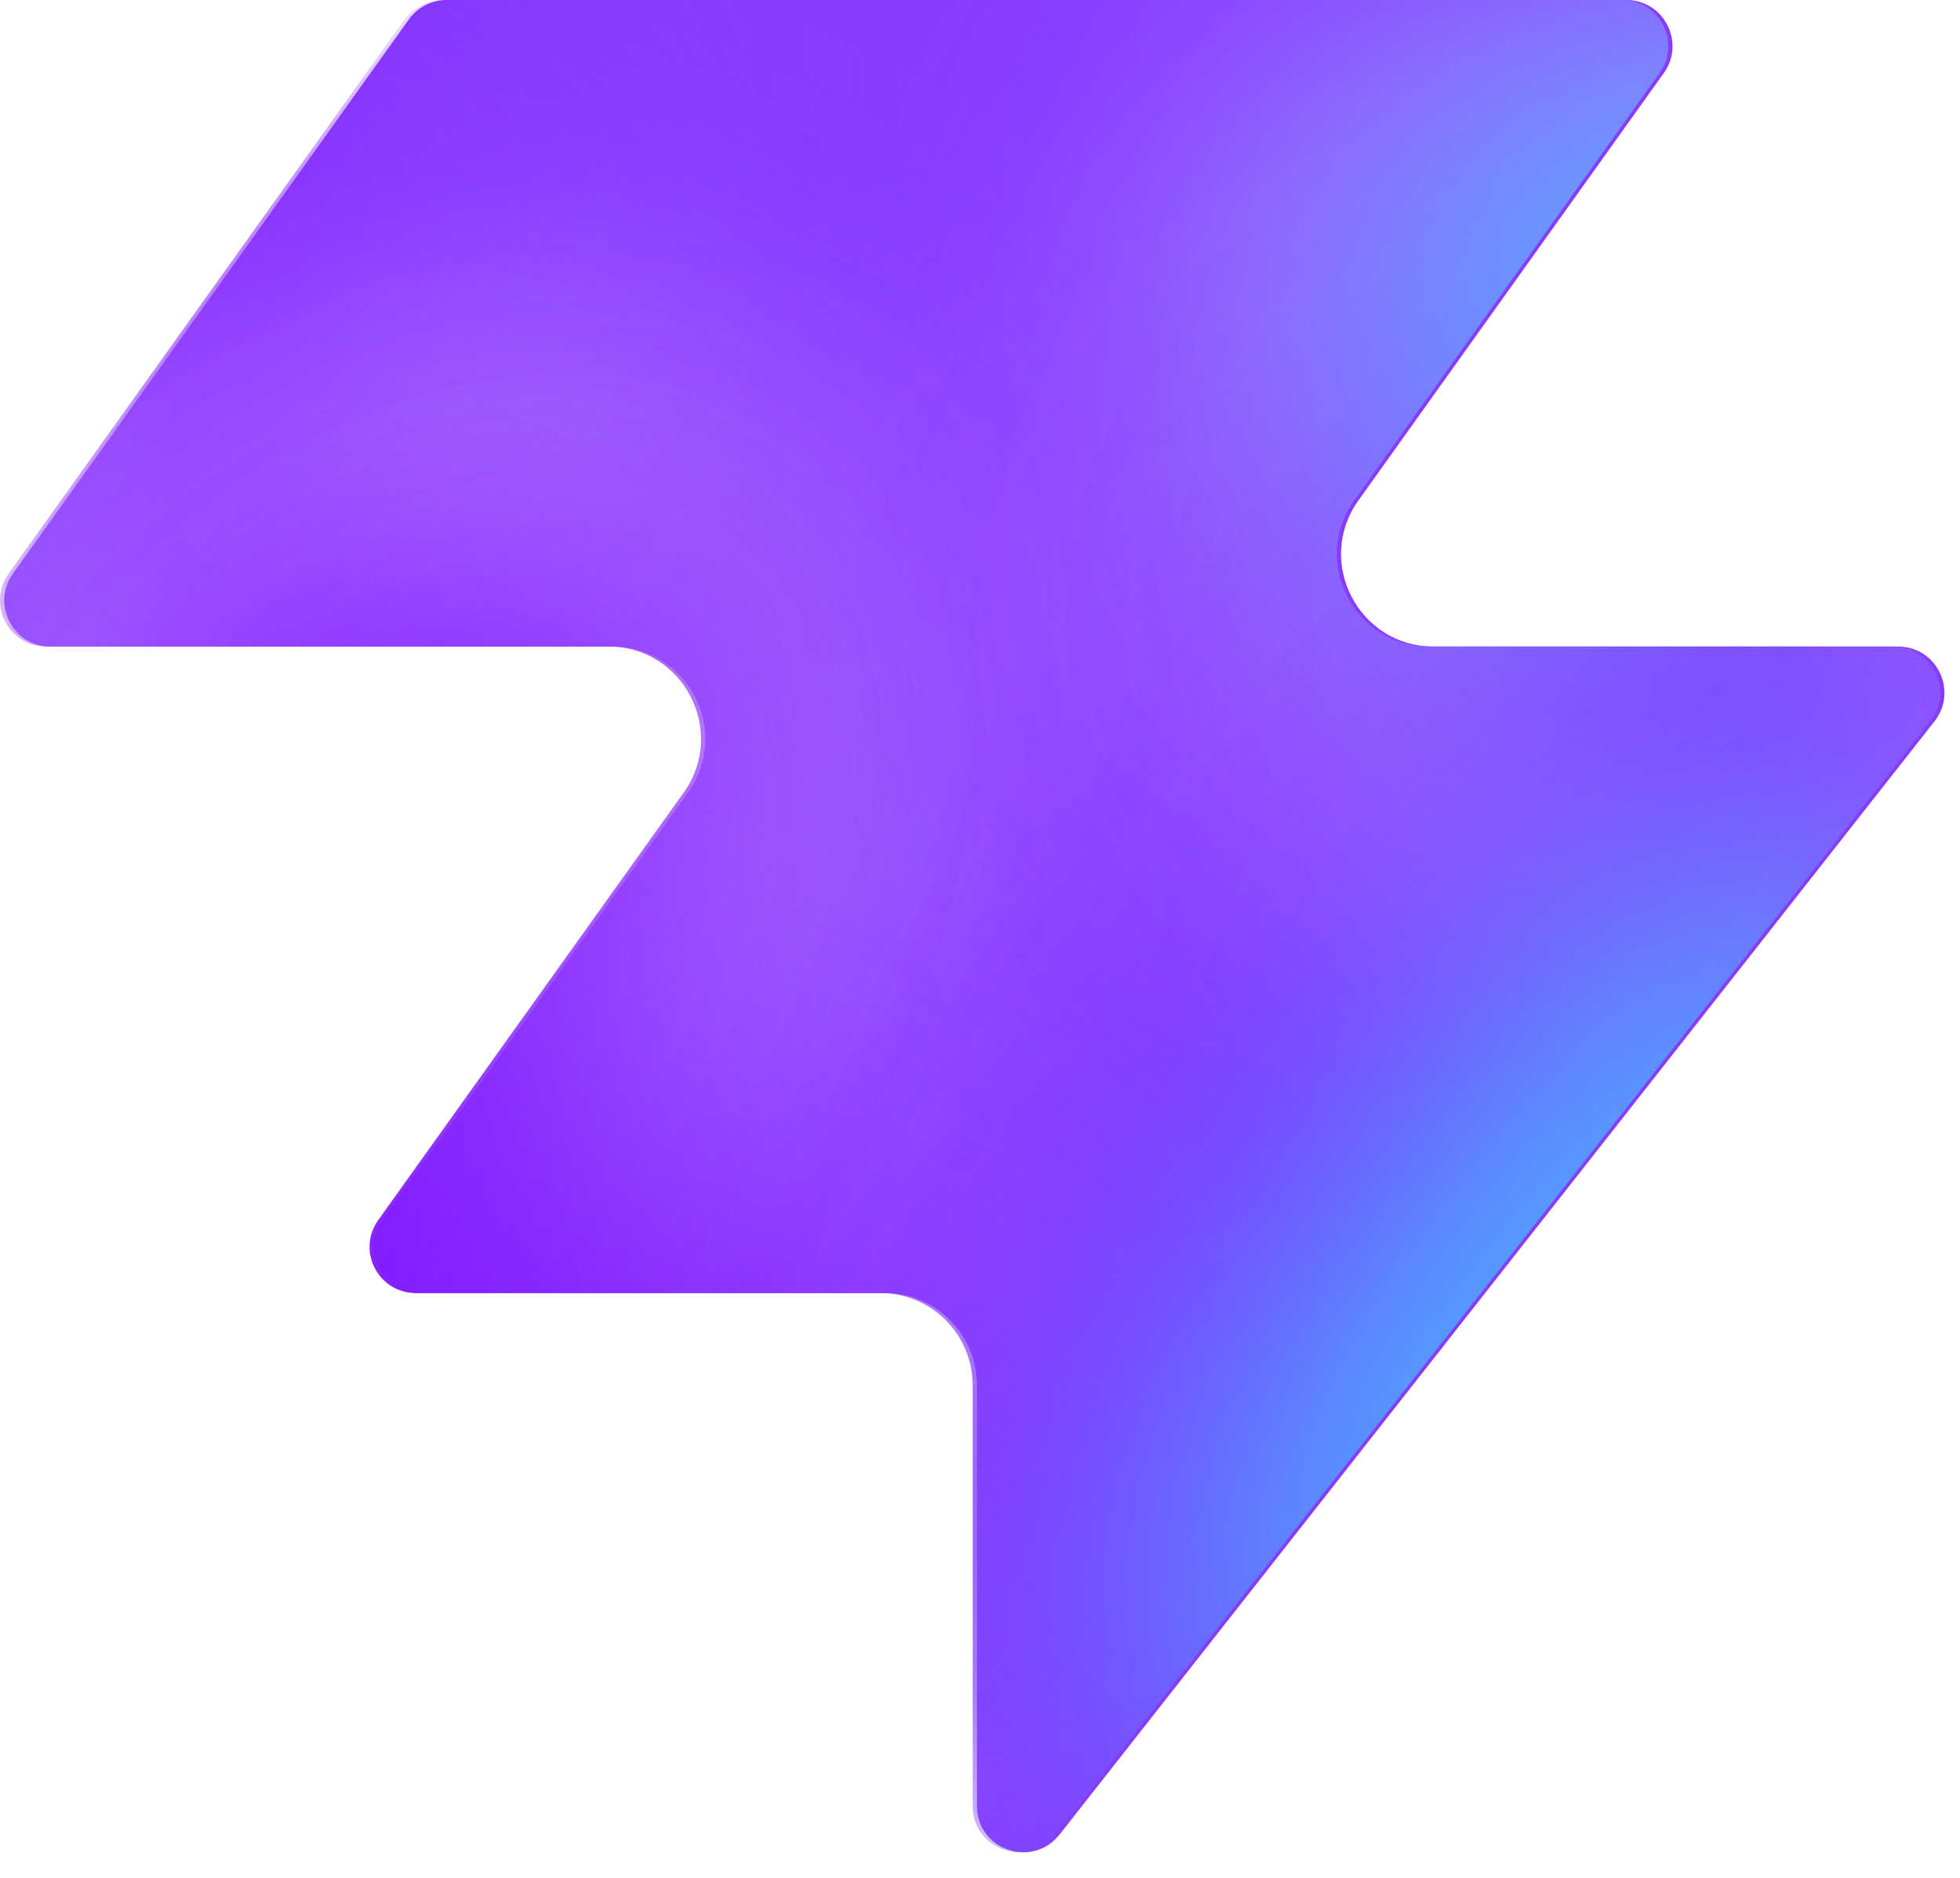
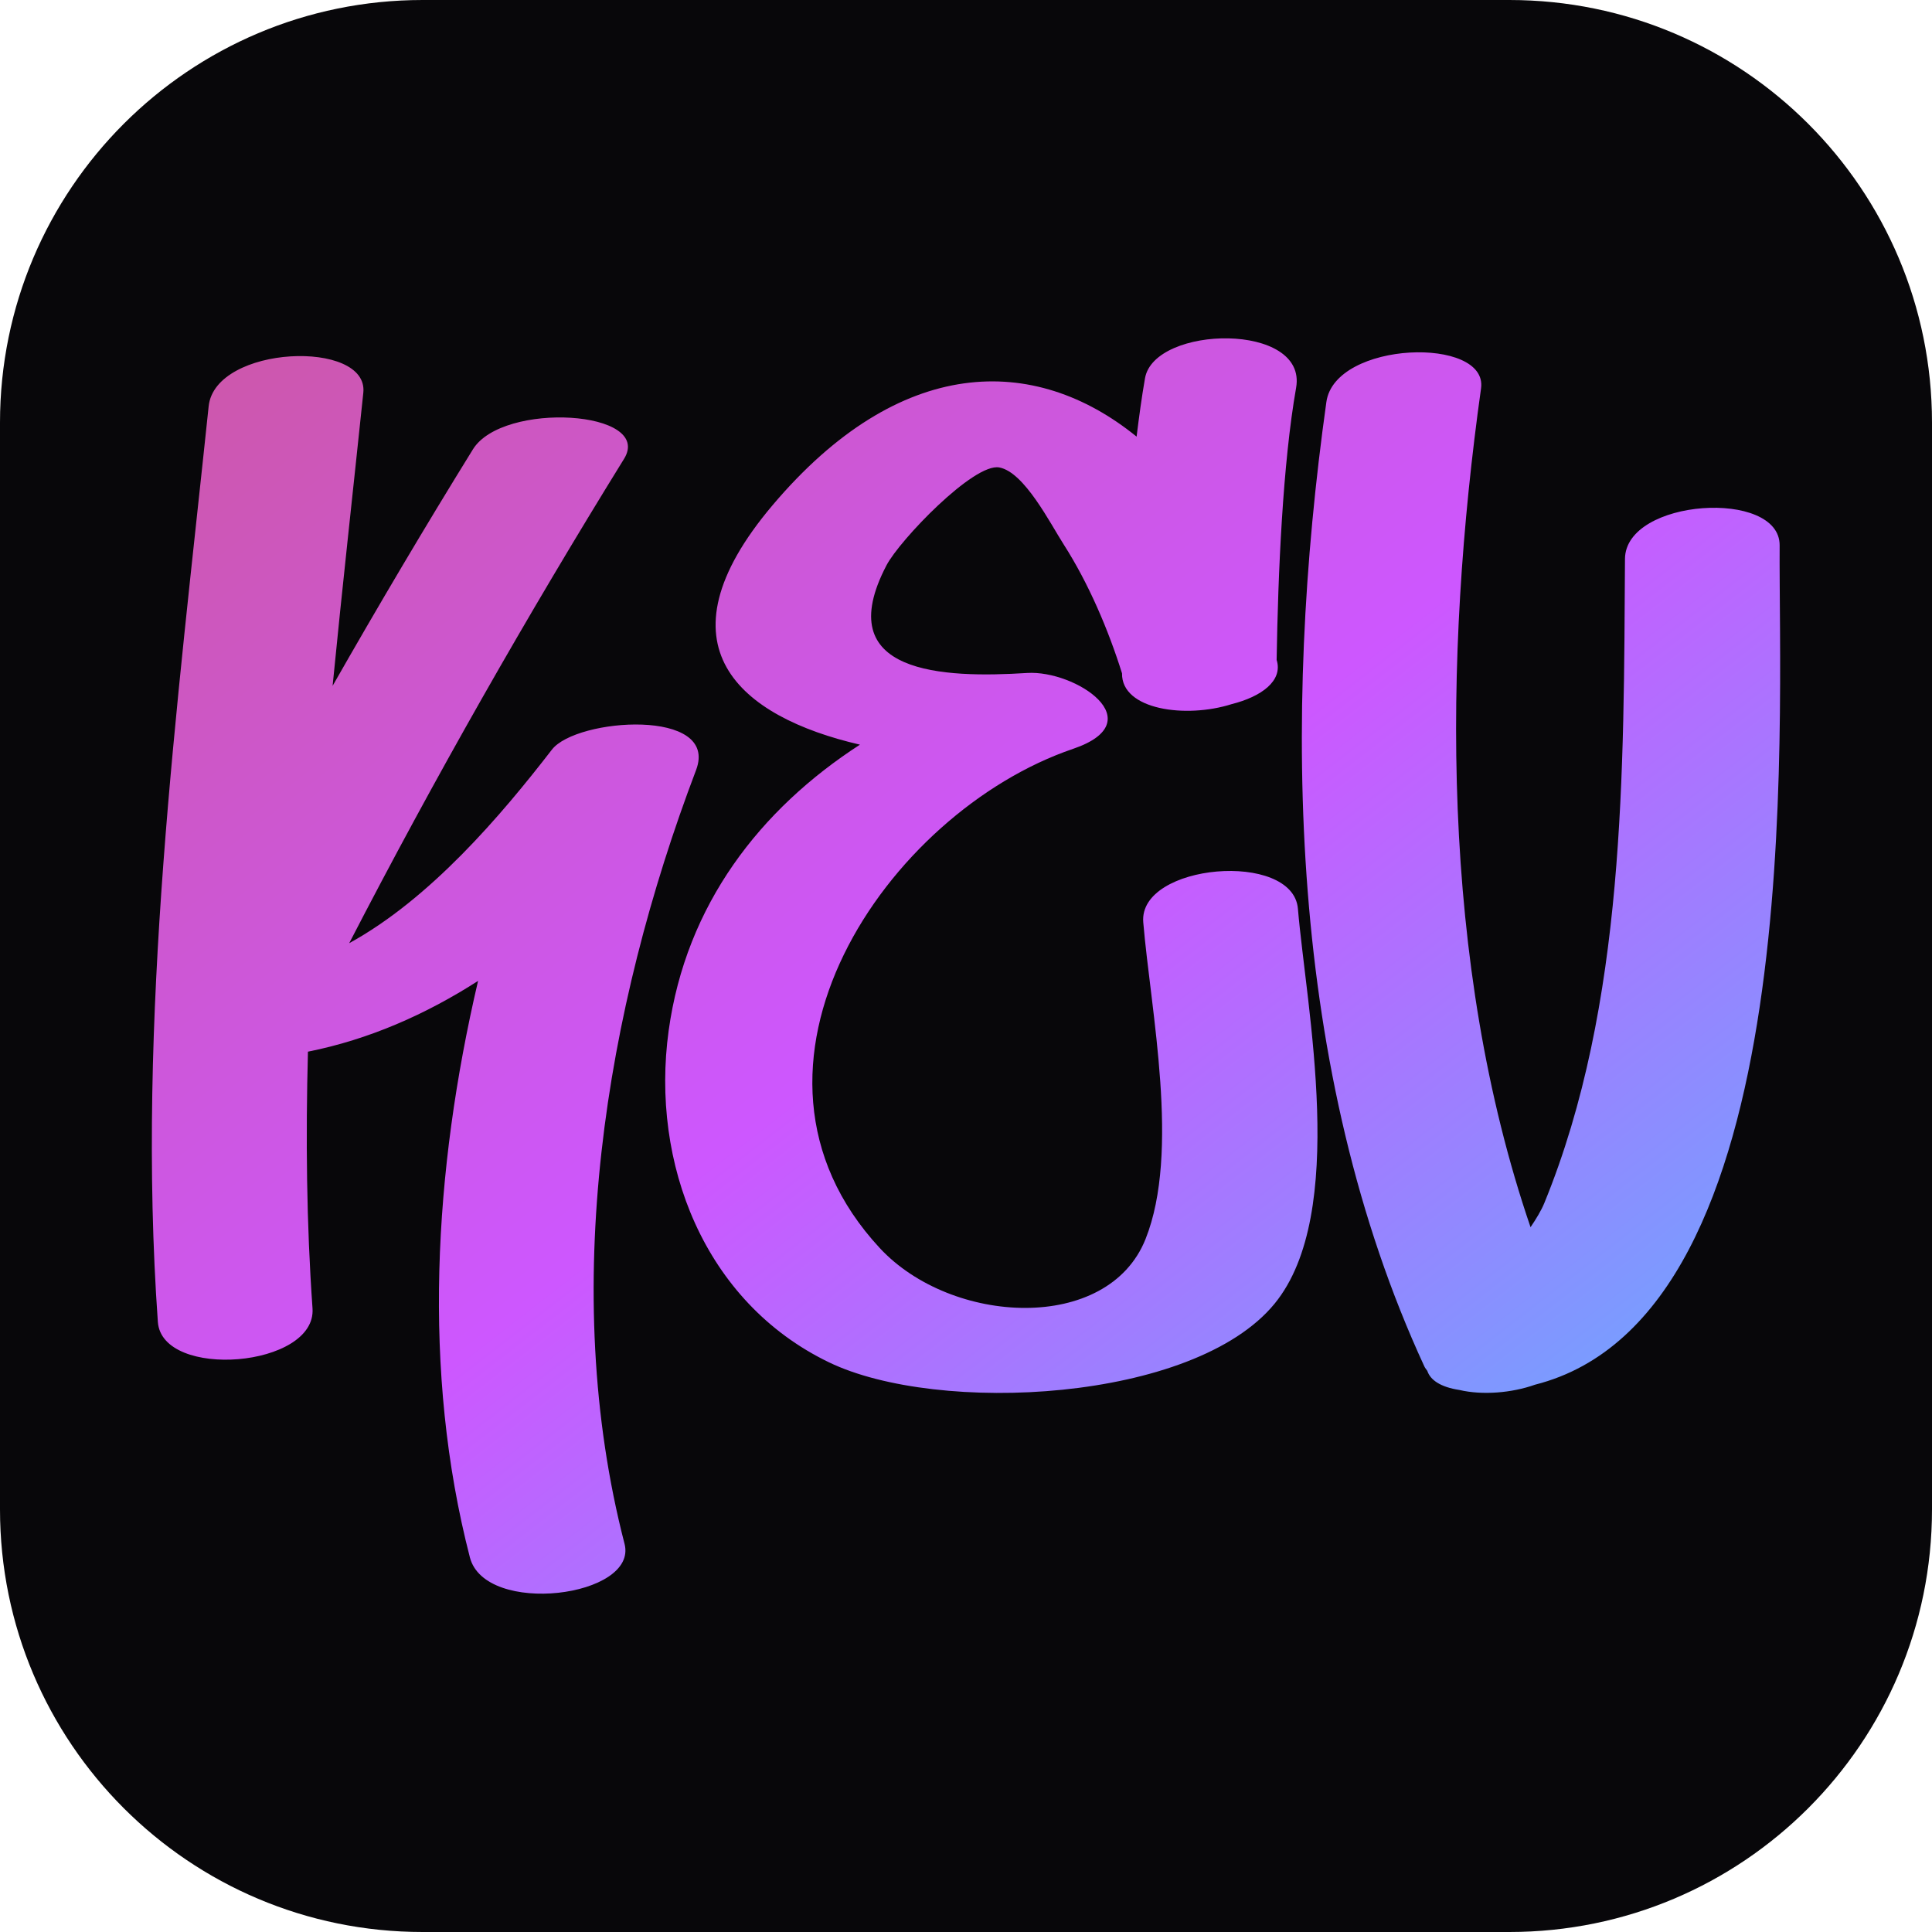
- <svg xmlns="http://www.w3.org/2000/svg" width="48" height="46" fill="none" viewBox="0 0 48 46">
-   <path fill="#863bff" d="M25.946 44.938c-.664.845-2.021.375-2.021-.698V33.937a2.26 2.26 0 0 0-2.262-2.262H10.287c-.92 0-1.456-1.04-.92-1.788l7.48-10.471c1.07-1.497 0-3.578-1.842-3.578H1.237c-.92 0-1.456-1.04-.92-1.788L10.013.474c.214-.297.556-.474.92-.474h28.894c.92 0 1.456 1.04.92 1.788l-7.48 10.471c-1.07 1.498 0 3.579 1.842 3.579h11.377c.943 0 1.473 1.088.89 1.83L25.947 44.94z" style="fill:#863bff;fill:color(display-p3 .525 .23 1);fill-opacity:1" />
-   <mask id="a" width="48" height="46" x="0" y="0" maskUnits="userSpaceOnUse" style="mask-type:alpha">
-     <path fill="#000" d="M25.842 44.938c-.664.844-2.021.375-2.021-.698V33.937a2.26 2.26 0 0 0-2.262-2.262H10.183c-.92 0-1.456-1.04-.92-1.788l7.48-10.471c1.07-1.498 0-3.579-1.842-3.579H1.133c-.92 0-1.456-1.04-.92-1.787L9.91.473c.214-.297.556-.474.92-.474h28.894c.92 0 1.456 1.04.92 1.788l-7.48 10.471c-1.07 1.498 0 3.578 1.842 3.578h11.377c.943 0 1.473 1.088.89 1.832L25.843 44.94z" style="fill:#000;fill-opacity:1" />
-   </mask>
-   <g mask="url(#a)">
-     <g filter="url(#b)">
-       <ellipse cx="5.508" cy="14.704" fill="#ede6ff" rx="5.508" ry="14.704" style="fill:#ede6ff;fill:color(display-p3 .927 .903 1);fill-opacity:1" transform="matrix(.00324 1 1 -.00324 -4.47 31.516)" />
-     </g>
-     <g filter="url(#c)">
-       <ellipse cx="10.399" cy="29.851" fill="#ede6ff" rx="10.399" ry="29.851" style="fill:#ede6ff;fill:color(display-p3 .927 .903 1);fill-opacity:1" transform="matrix(.00324 1 1 -.00324 -39.328 7.883)" />
-     </g>
-     <g filter="url(#d)">
-       <ellipse cx="5.508" cy="30.487" fill="#7e14ff" rx="5.508" ry="30.487" style="fill:#7e14ff;fill:color(display-p3 .492 .077 1);fill-opacity:1" transform="rotate(89.814 -25.913 -14.639)scale(1 -1)" />
-     </g>
-     <g filter="url(#e)">
-       <ellipse cx="5.508" cy="30.599" fill="#7e14ff" rx="5.508" ry="30.599" style="fill:#7e14ff;fill:color(display-p3 .492 .077 1);fill-opacity:1" transform="rotate(89.814 -32.644 -3.334)scale(1 -1)" />
-     </g>
-     <g filter="url(#f)">
-       <ellipse cx="5.508" cy="30.599" fill="#7e14ff" rx="5.508" ry="30.599" style="fill:#7e14ff;fill:color(display-p3 .492 .077 1);fill-opacity:1" transform="matrix(.00324 1 1 -.00324 -34.34 30.47)" />
-     </g>
-     <g filter="url(#g)">
-       <ellipse cx="14.072" cy="22.078" fill="#ede6ff" rx="14.072" ry="22.078" style="fill:#ede6ff;fill:color(display-p3 .927 .903 1);fill-opacity:1" transform="rotate(93.35 24.506 48.493)scale(-1 1)" />
-     </g>
-     <g filter="url(#h)">
-       <ellipse cx="3.47" cy="21.501" fill="#7e14ff" rx="3.47" ry="21.501" style="fill:#7e14ff;fill:color(display-p3 .492 .077 1);fill-opacity:1" transform="rotate(89.009 28.708 47.59)scale(-1 1)" />
-     </g>
-     <g filter="url(#i)">
-       <ellipse cx="3.47" cy="21.501" fill="#7e14ff" rx="3.47" ry="21.501" style="fill:#7e14ff;fill:color(display-p3 .492 .077 1);fill-opacity:1" transform="rotate(89.009 28.708 47.59)scale(-1 1)" />
-     </g>
-     <g filter="url(#j)">
-       <ellipse cx=".387" cy="8.972" fill="#7e14ff" rx="4.407" ry="29.108" style="fill:#7e14ff;fill:color(display-p3 .492 .077 1);fill-opacity:1" transform="rotate(39.51 .387 8.972)" />
-     </g>
-     <g filter="url(#k)">
-       <ellipse cx="47.523" cy="-6.092" fill="#7e14ff" rx="4.407" ry="29.108" style="fill:#7e14ff;fill:color(display-p3 .492 .077 1);fill-opacity:1" transform="rotate(37.892 47.523 -6.092)" />
-     </g>
-     <g filter="url(#l)">
-       <ellipse cx="41.412" cy="6.333" fill="#47bfff" rx="5.971" ry="9.665" style="fill:#47bfff;fill:color(display-p3 .28 .748 1);fill-opacity:1" transform="rotate(37.892 41.412 6.333)" />
-     </g>
-     <g filter="url(#m)">
-       <ellipse cx="-1.879" cy="38.332" fill="#7e14ff" rx="4.407" ry="29.108" style="fill:#7e14ff;fill:color(display-p3 .492 .077 1);fill-opacity:1" transform="rotate(37.892 -1.88 38.332)" />
-     </g>
-     <g filter="url(#n)">
-       <ellipse cx="-1.879" cy="38.332" fill="#7e14ff" rx="4.407" ry="29.108" style="fill:#7e14ff;fill:color(display-p3 .492 .077 1);fill-opacity:1" transform="rotate(37.892 -1.88 38.332)" />
-     </g>
-     <g filter="url(#o)">
-       <ellipse cx="35.651" cy="29.907" fill="#7e14ff" rx="4.407" ry="29.108" style="fill:#7e14ff;fill:color(display-p3 .492 .077 1);fill-opacity:1" transform="rotate(37.892 35.651 29.907)" />
-     </g>
-     <g filter="url(#p)">
-       <ellipse cx="38.418" cy="32.4" fill="#47bfff" rx="5.971" ry="15.297" style="fill:#47bfff;fill:color(display-p3 .28 .748 1);fill-opacity:1" transform="rotate(37.892 38.418 32.4)" />
-     </g>
-   </g>
+ <svg xmlns="http://www.w3.org/2000/svg" viewBox="0 0 64 64">
  <defs>
-     <filter id="b" width="60.045" height="41.654" x="-19.77" y="16.149" color-interpolation-filters="sRGB" filterUnits="userSpaceOnUse">
-       <feFlood flood-opacity="0" result="BackgroundImageFix" />
-       <feBlend in="SourceGraphic" in2="BackgroundImageFix" result="shape" />
-       <feGaussianBlur result="effect1_foregroundBlur_2002_17158" stdDeviation="7.659" />
-     </filter>
-     <filter id="c" width="90.34" height="51.437" x="-54.613" y="-7.533" color-interpolation-filters="sRGB" filterUnits="userSpaceOnUse">
-       <feFlood flood-opacity="0" result="BackgroundImageFix" />
-       <feBlend in="SourceGraphic" in2="BackgroundImageFix" result="shape" />
-       <feGaussianBlur result="effect1_foregroundBlur_2002_17158" stdDeviation="7.659" />
-     </filter>
-     <filter id="d" width="79.355" height="29.4" x="-49.64" y="2.03" color-interpolation-filters="sRGB" filterUnits="userSpaceOnUse">
-       <feFlood flood-opacity="0" result="BackgroundImageFix" />
-       <feBlend in="SourceGraphic" in2="BackgroundImageFix" result="shape" />
-       <feGaussianBlur result="effect1_foregroundBlur_2002_17158" stdDeviation="4.596" />
-     </filter>
-     <filter id="e" width="79.579" height="29.4" x="-45.045" y="20.029" color-interpolation-filters="sRGB" filterUnits="userSpaceOnUse">
-       <feFlood flood-opacity="0" result="BackgroundImageFix" />
-       <feBlend in="SourceGraphic" in2="BackgroundImageFix" result="shape" />
-       <feGaussianBlur result="effect1_foregroundBlur_2002_17158" stdDeviation="4.596" />
-     </filter>
-     <filter id="f" width="79.579" height="29.4" x="-43.513" y="21.178" color-interpolation-filters="sRGB" filterUnits="userSpaceOnUse">
-       <feFlood flood-opacity="0" result="BackgroundImageFix" />
-       <feBlend in="SourceGraphic" in2="BackgroundImageFix" result="shape" />
-       <feGaussianBlur result="effect1_foregroundBlur_2002_17158" stdDeviation="4.596" />
-     </filter>
-     <filter id="g" width="74.749" height="58.852" x="15.756" y="-17.901" color-interpolation-filters="sRGB" filterUnits="userSpaceOnUse">
-       <feFlood flood-opacity="0" result="BackgroundImageFix" />
-       <feBlend in="SourceGraphic" in2="BackgroundImageFix" result="shape" />
-       <feGaussianBlur result="effect1_foregroundBlur_2002_17158" stdDeviation="7.659" />
-     </filter>
-     <filter id="h" width="61.377" height="25.362" x="23.548" y="2.284" color-interpolation-filters="sRGB" filterUnits="userSpaceOnUse">
-       <feFlood flood-opacity="0" result="BackgroundImageFix" />
-       <feBlend in="SourceGraphic" in2="BackgroundImageFix" result="shape" />
-       <feGaussianBlur result="effect1_foregroundBlur_2002_17158" stdDeviation="4.596" />
-     </filter>
-     <filter id="i" width="61.377" height="25.362" x="23.548" y="2.284" color-interpolation-filters="sRGB" filterUnits="userSpaceOnUse">
-       <feFlood flood-opacity="0" result="BackgroundImageFix" />
-       <feBlend in="SourceGraphic" in2="BackgroundImageFix" result="shape" />
-       <feGaussianBlur result="effect1_foregroundBlur_2002_17158" stdDeviation="4.596" />
-     </filter>
-     <filter id="j" width="56.045" height="63.649" x="-27.636" y="-22.853" color-interpolation-filters="sRGB" filterUnits="userSpaceOnUse">
-       <feFlood flood-opacity="0" result="BackgroundImageFix" />
-       <feBlend in="SourceGraphic" in2="BackgroundImageFix" result="shape" />
-       <feGaussianBlur result="effect1_foregroundBlur_2002_17158" stdDeviation="4.596" />
-     </filter>
-     <filter id="k" width="54.814" height="64.646" x="20.116" y="-38.415" color-interpolation-filters="sRGB" filterUnits="userSpaceOnUse">
-       <feFlood flood-opacity="0" result="BackgroundImageFix" />
-       <feBlend in="SourceGraphic" in2="BackgroundImageFix" result="shape" />
-       <feGaussianBlur result="effect1_foregroundBlur_2002_17158" stdDeviation="4.596" />
-     </filter>
-     <filter id="l" width="33.541" height="35.313" x="24.641" y="-11.323" color-interpolation-filters="sRGB" filterUnits="userSpaceOnUse">
-       <feFlood flood-opacity="0" result="BackgroundImageFix" />
-       <feBlend in="SourceGraphic" in2="BackgroundImageFix" result="shape" />
-       <feGaussianBlur result="effect1_foregroundBlur_2002_17158" stdDeviation="4.596" />
-     </filter>
-     <filter id="m" width="54.814" height="64.646" x="-29.286" y="6.009" color-interpolation-filters="sRGB" filterUnits="userSpaceOnUse">
-       <feFlood flood-opacity="0" result="BackgroundImageFix" />
-       <feBlend in="SourceGraphic" in2="BackgroundImageFix" result="shape" />
-       <feGaussianBlur result="effect1_foregroundBlur_2002_17158" stdDeviation="4.596" />
-     </filter>
-     <filter id="n" width="54.814" height="64.646" x="-29.286" y="6.009" color-interpolation-filters="sRGB" filterUnits="userSpaceOnUse">
-       <feFlood flood-opacity="0" result="BackgroundImageFix" />
-       <feBlend in="SourceGraphic" in2="BackgroundImageFix" result="shape" />
-       <feGaussianBlur result="effect1_foregroundBlur_2002_17158" stdDeviation="4.596" />
-     </filter>
-     <filter id="o" width="54.814" height="64.646" x="8.244" y="-2.416" color-interpolation-filters="sRGB" filterUnits="userSpaceOnUse">
-       <feFlood flood-opacity="0" result="BackgroundImageFix" />
-       <feBlend in="SourceGraphic" in2="BackgroundImageFix" result="shape" />
-       <feGaussianBlur result="effect1_foregroundBlur_2002_17158" stdDeviation="4.596" />
-     </filter>
-     <filter id="p" width="39.409" height="43.623" x="18.713" y="10.588" color-interpolation-filters="sRGB" filterUnits="userSpaceOnUse">
-       <feFlood flood-opacity="0" result="BackgroundImageFix" />
-       <feBlend in="SourceGraphic" in2="BackgroundImageFix" result="shape" />
-       <feGaussianBlur result="effect1_foregroundBlur_2002_17158" stdDeviation="4.596" />
-     </filter>
+     <linearGradient id="g" x1="0" y1="0" x2="1" y2="1">
+       <stop offset="0" stop-color="#cd57a6" />
+       <stop offset=".5" stop-color="#cd57ff" />
+       <stop offset="1" stop-color="#57b9ff" />
+     </linearGradient>
  </defs>
+   <rect width="64" height="64" rx="14" fill="#08070a" />
+   <path fill="url(#g)" transform="translate(5.315213 45.66765) scale(0.0475)" d="M272.998 -438.63C237.328 -392.46 188.118 -334.63 131.638 -303.65C191.038 -418.63 255.238 -531.34 323.298 -641.4C344.208 -675.22 238.788 -681.79 217.918 -648.06C184.308 -593.73 151.748 -538.7 120.058 -483.11C126.788 -551.73 134.428 -620.07 141.478 -687.54C145.368 -724.94 38.098 -720.88 33.618 -678.09C11.648 -468.39 -16.812 -250.43 -1.812 -39.55C1.058 1.04 108.958 -7.66 106.048 -48.99C101.838 -108.24 101.278 -168.03 102.858 -227.99C145.408 -236.49 185.008 -253.93 221.508 -277.35C190.568 -145.16 182.298 -4.83 215.798 124.69C226.468 165.94 333.258 152.44 323.658 115.24C277.878 -61.71 309.958 -256.96 373.538 -424.38C389.988 -467.76 290.078 -460.79 272.998 -438.63Z M793.263 -327.666C789.839 -368.409 681.978 -359.316 685.403 -318.219C690.599 -256.336 711.266 -158.12 686.977 -97.261C660.76 -31.6 551.757 -37.072 501.645 -91.041C384.888 -216.892 506.763 -395.06 636.471 -439.188C692.449 -458.241 638.046 -494.182 604.428 -492.095C546.207 -488.434 466.531 -490.993 506.33 -567.165C515.502 -584.722 567.267 -638.77 585.021 -635.424C602.539 -632.118 620.489 -596.413 630.016 -581.573C647.258 -554.607 661.035 -522.328 670.601 -491.82C670.168 -466.39 715.084 -460.209 747.049 -470.366C767.597 -475.522 783.029 -486.545 778.423 -501.228C779.407 -561.89 782.674 -638.022 792.004 -691.008C800.074 -736.908 693.157 -734.743 686.623 -697.661C684.261 -684.159 682.45 -670.538 680.757 -656.918C609.349 -714.903 515.502 -713.919 426.812 -609.01C343.83 -510.833 404.177 -461.469 487.828 -442.101C418.27 -397.107 366.544 -330.54 354.419 -242.677C341.704 -150.365 379.14 -53.448 466.098 -11.405C542.231 25.44 720.753 16.544 777.045 -52.306C828.535 -115.291 799.05 -258.895 793.263 -327.666Z M1129.215 -581.072C1129.491 -620.555 1021.669 -613.902 1021.354 -571.624C1020.41 -424.673 1021.827 -260.835 965.023 -122.23C962.936 -117.191 959.512 -111.522 955.496 -105.578C892.354 -290.202 894.677 -503.089 920.973 -690.547C926.09 -727.038 819.135 -723.85 813.112 -681.099C782.289 -461.559 786.462 -214.03 881.489 -8.385C882.001 -7.283 882.828 -6.378 883.497 -5.394C885.583 0.944 892.591 5.904 905.935 7.951C921.996 11.691 942.348 10.038 958.645 4.251C1149.803 -44.208 1128.389 -454.906 1129.215 -581.072Z" />
</svg>
